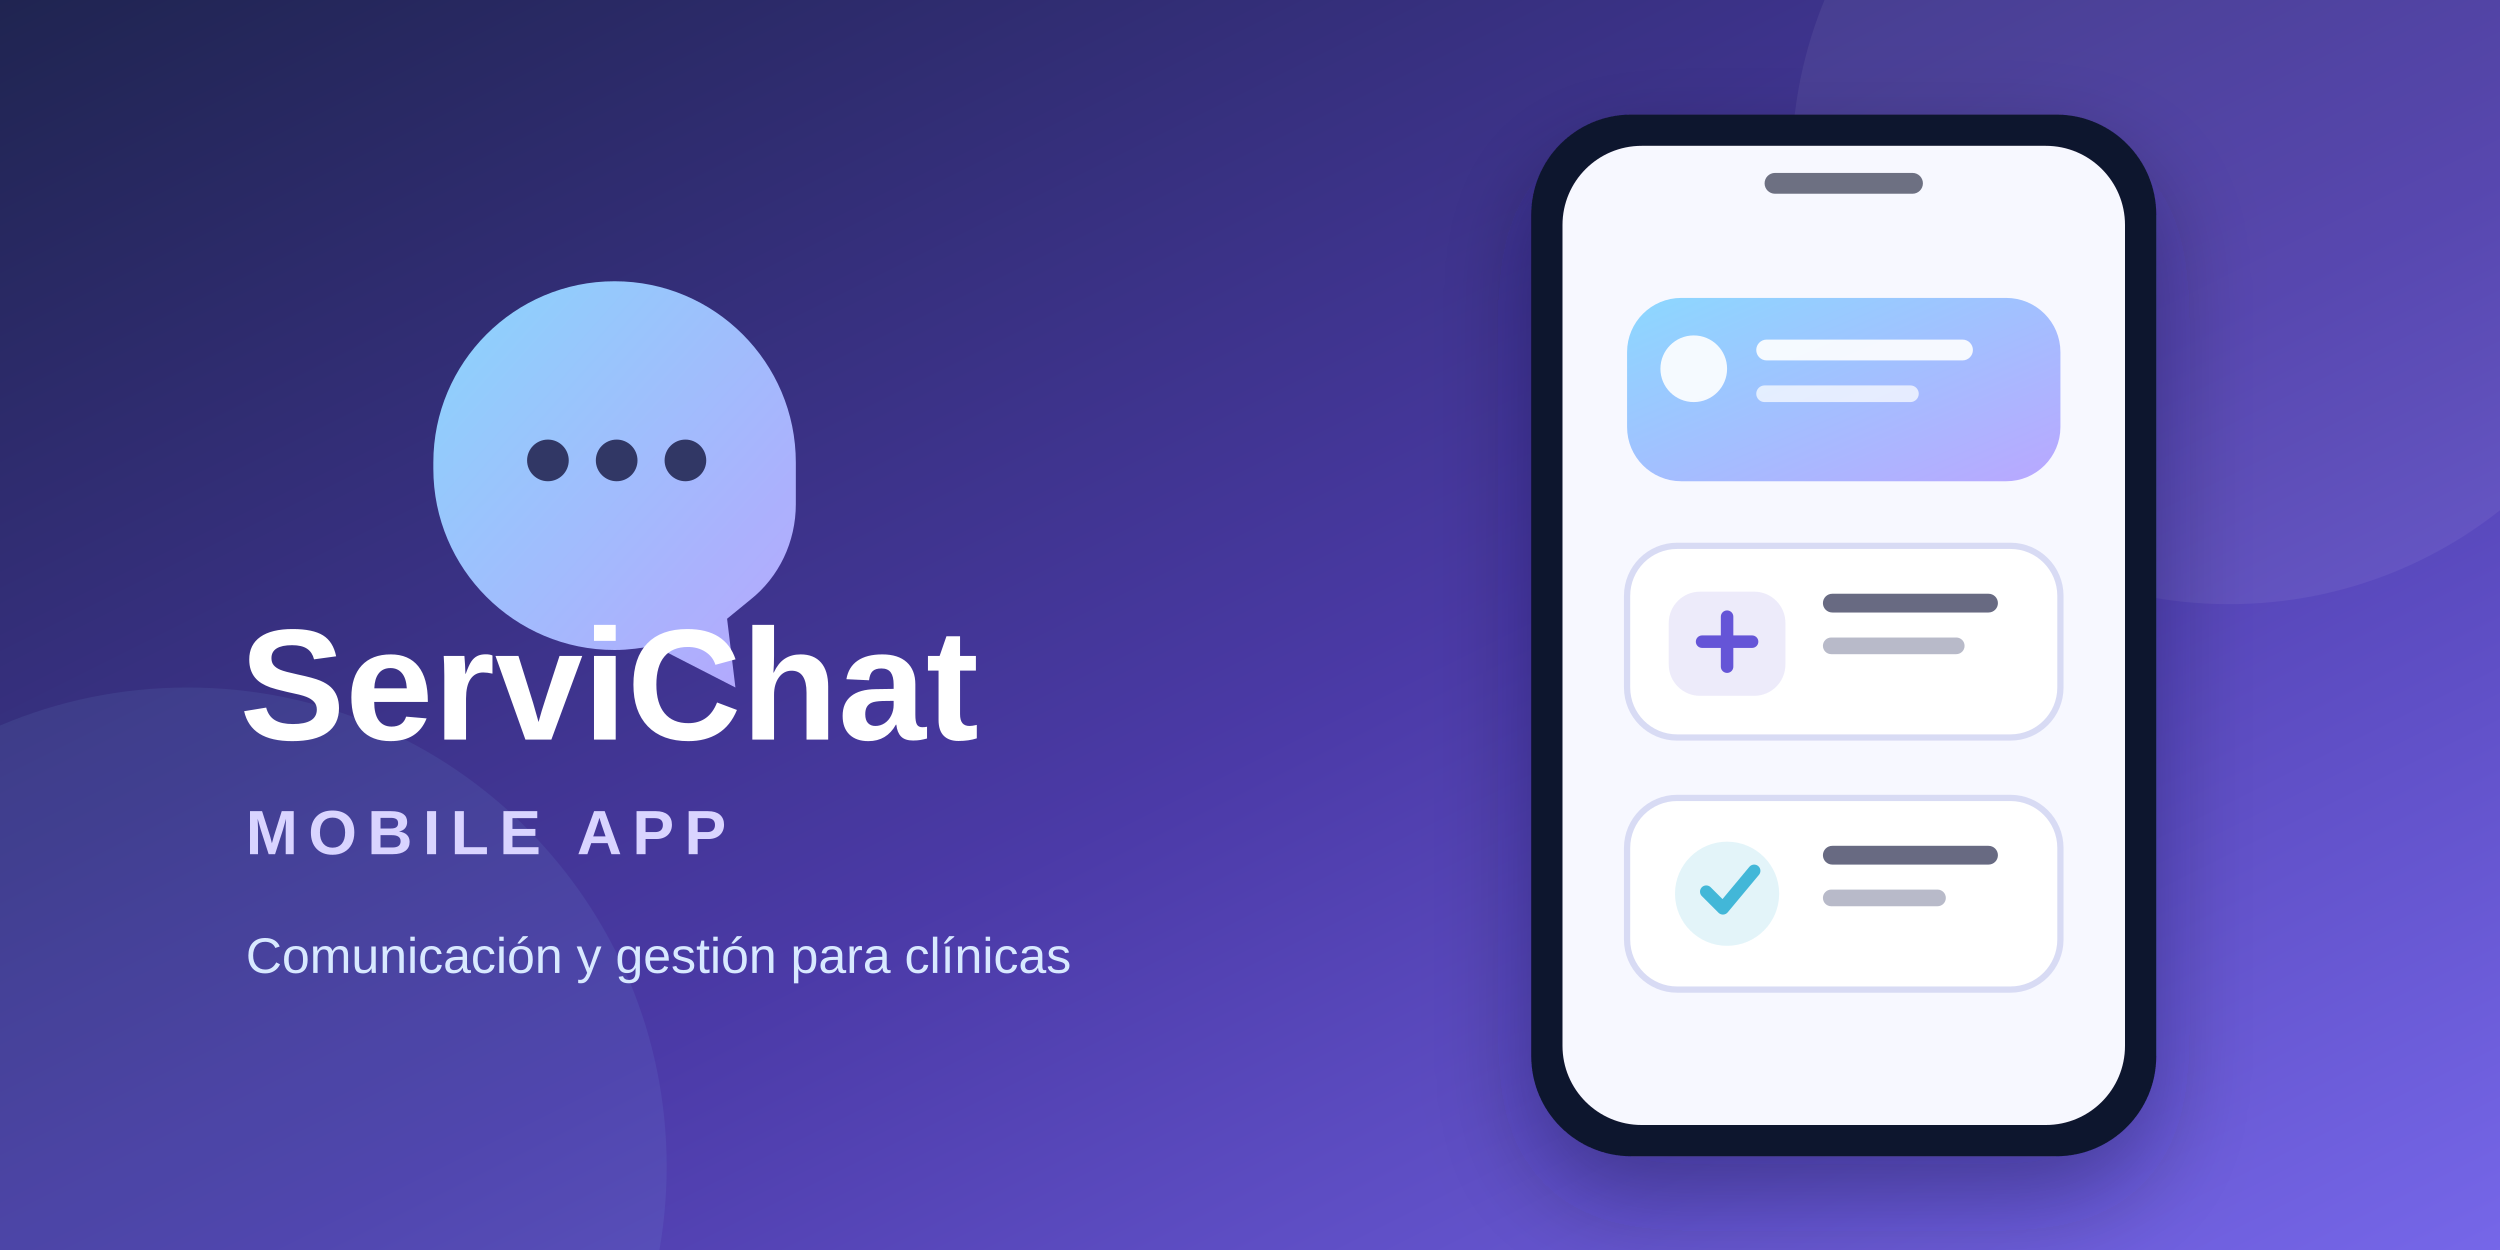
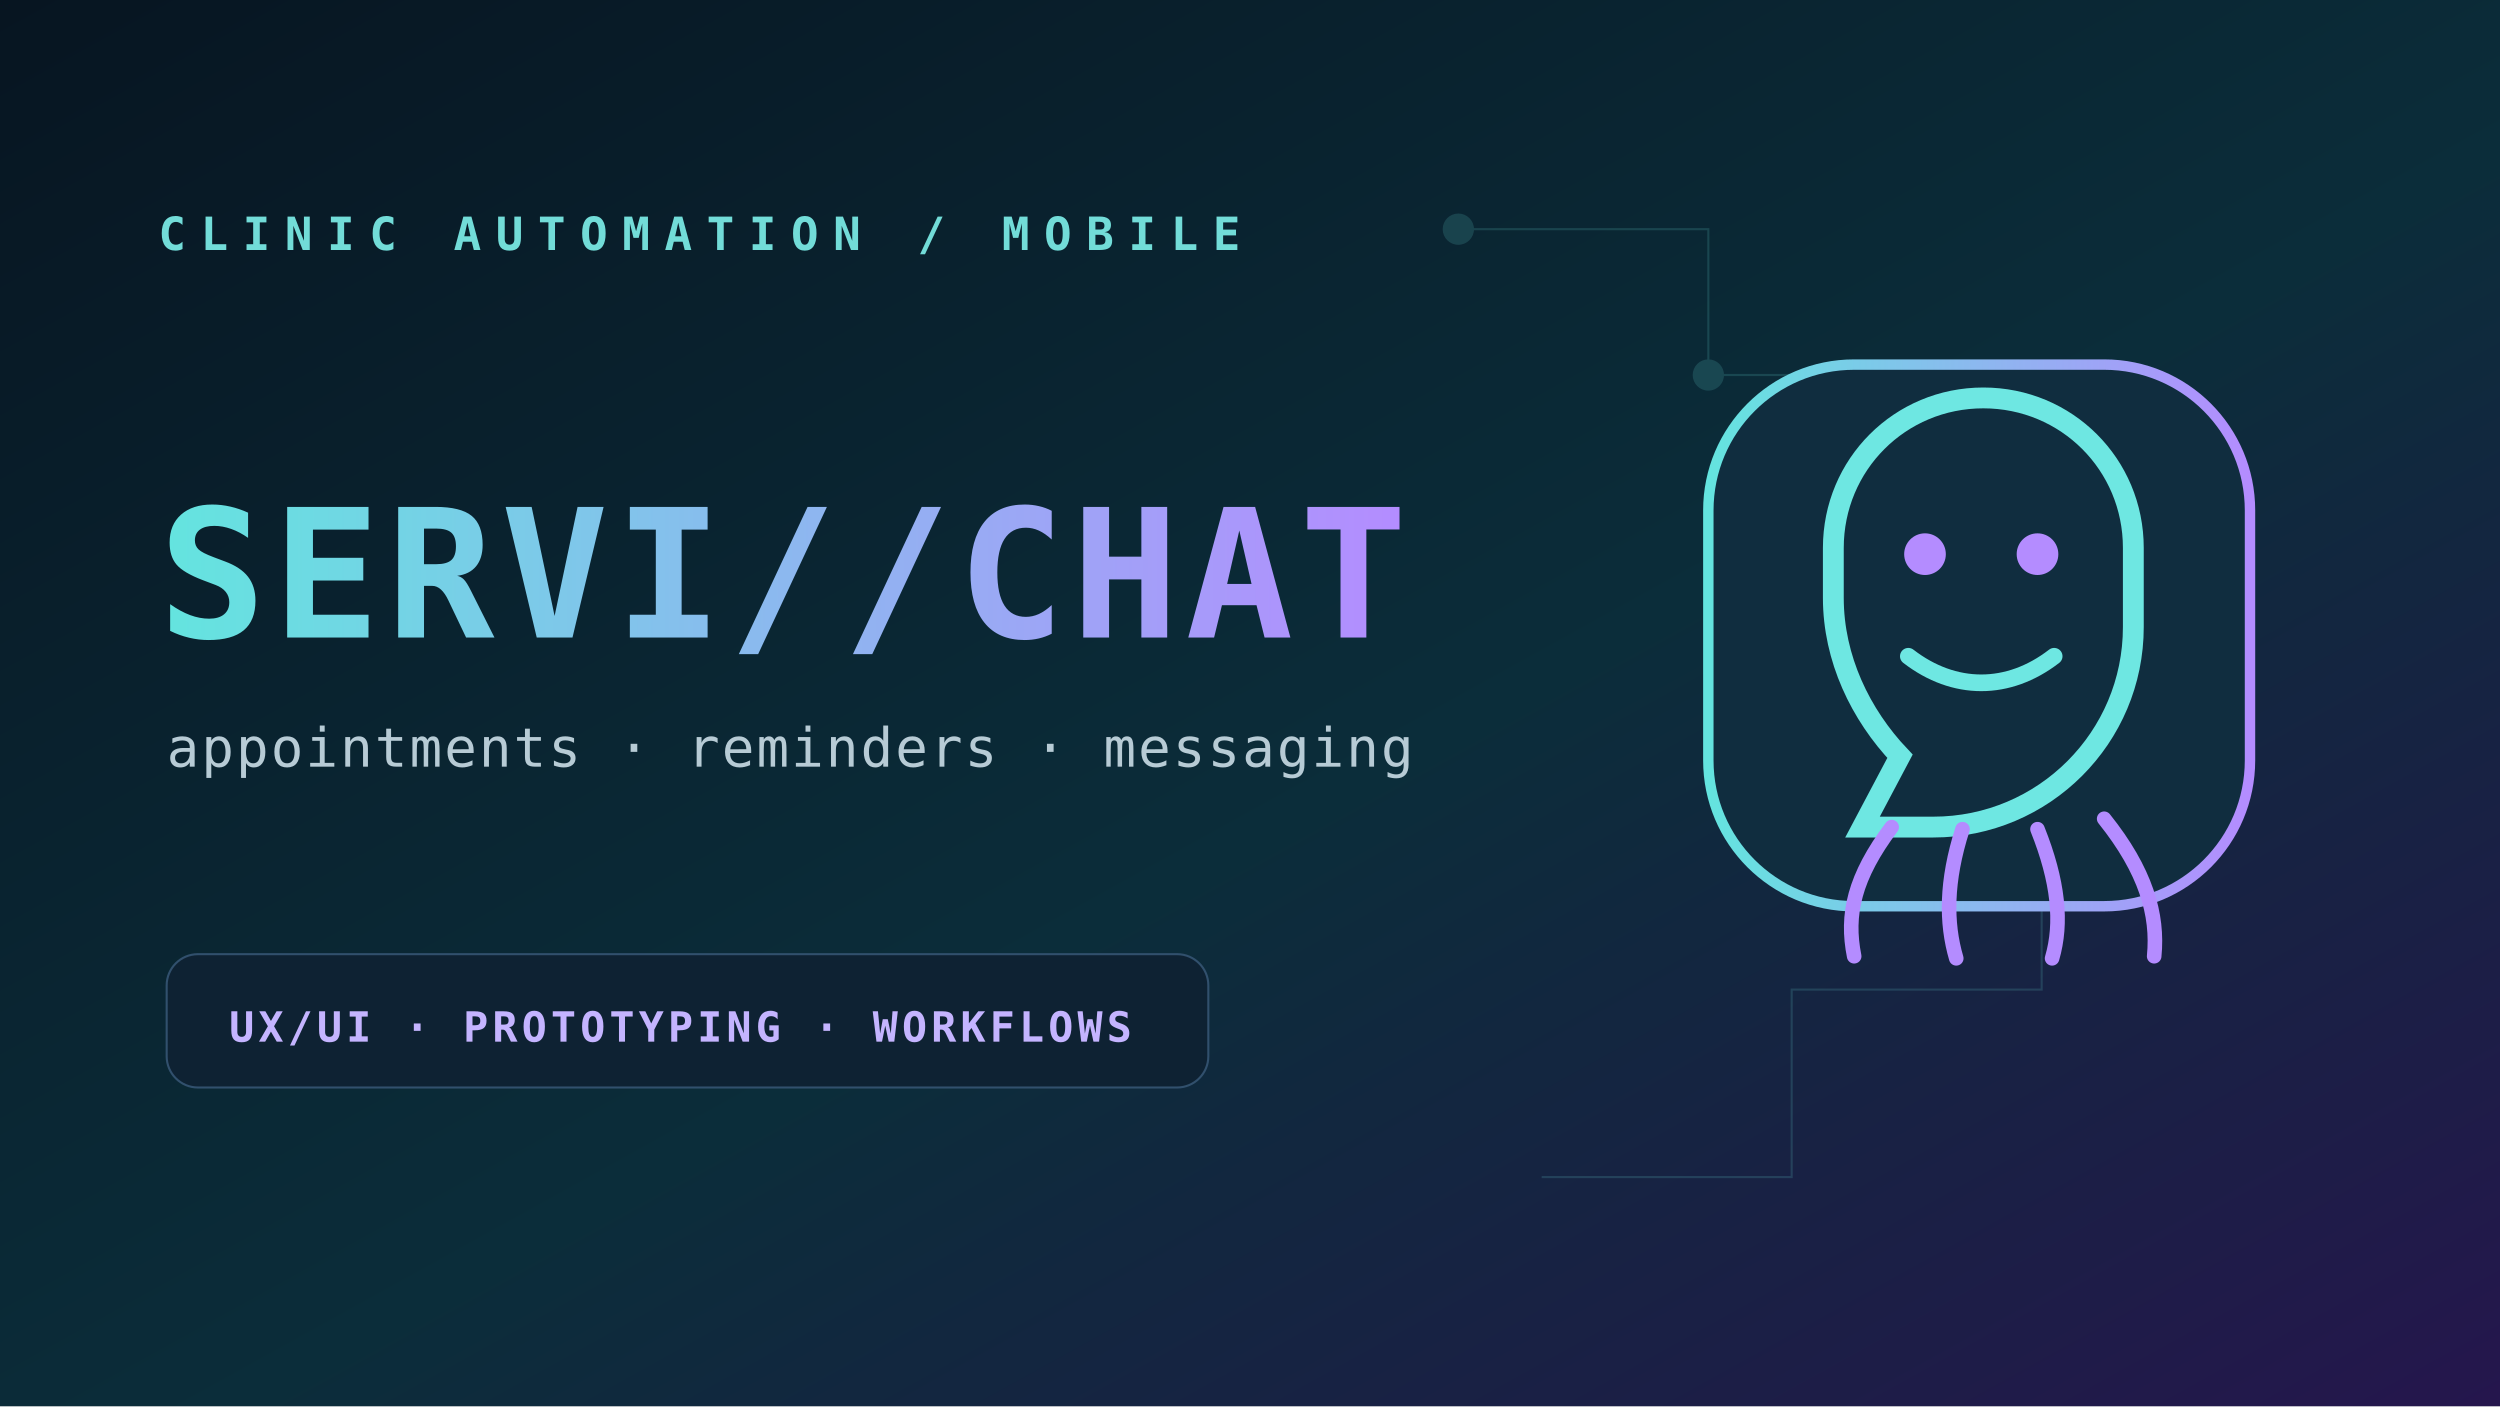
- <svg xmlns="http://www.w3.org/2000/svg" viewBox="0 0 1200 600" role="img" aria-labelledby="title desc">
+ <svg xmlns="http://www.w3.org/2000/svg" viewBox="0 0 1200 675">
  <defs>
-     <linearGradient id="bg" x1="0" y1="0" x2="1" y2="1">
-       <stop offset="0" stop-color="#1F2450" />
-       <stop offset="0.55" stop-color="#4B3AA7" />
-       <stop offset="1" stop-color="#7667E9" />
+     <linearGradient id="bg" x1="0" x2="1" y1="0" y2="1">
+       <stop stop-color="#071521" />
+       <stop offset=".55" stop-color="#0b2d3a" />
+       <stop offset="1" stop-color="#25164d" />
    </linearGradient>
-     <linearGradient id="bubble" x1="0" y1="0" x2="1" y2="1">
-       <stop offset="0" stop-color="#8CD8FF" />
-       <stop offset="1" stop-color="#B9A7FF" />
+     <linearGradient id="neon" x1="0" x2="1">
+       <stop stop-color="#64e4df" />
+       <stop offset="1" stop-color="#b48cff" />
    </linearGradient>
-     <filter id="shadow" x="-40%" y="-40%" width="180%" height="180%">
-       <feDropShadow dx="0" dy="20" stdDeviation="24" flood-color="#0D102C" flood-opacity="0.35" />
-     </filter>
  </defs>
-   <rect width="1200" height="600" fill="url(#bg)" />
-   <circle cx="1070" cy="80" r="210" fill="#FFFFFF" opacity="0.06" />
-   <circle cx="90" cy="560" r="230" fill="#8CD8FF" opacity="0.08" />
-   <g filter="url(#shadow)" transform="translate(735 55)">
-     <rect x="0" y="0" width="300" height="500" rx="48" fill="#11162F" />
-     <rect x="15" y="15" width="270" height="470" rx="38" fill="#F7F8FF" />
-     <rect x="112" y="28" width="76" height="10" rx="5" fill="#11162F" opacity="0.6" />
-     <rect x="46" y="88" width="208" height="88" rx="26" fill="url(#bubble)" />
-     <circle cx="78" cy="122" r="16" fill="#FFFFFF" opacity="0.9" />
-     <rect x="108" y="108" width="104" height="10" rx="5" fill="#FFFFFF" opacity="0.9" />
-     <rect x="108" y="130" width="78" height="8" rx="4" fill="#FFFFFF" opacity="0.72" />
-     <rect x="46" y="207" width="208" height="92" rx="24" fill="#FFFFFF" stroke="#D8DBF4" stroke-width="3" />
-     <rect x="66" y="229" width="56" height="50" rx="15" fill="#6555D7" opacity="0.12" />
-     <path d="M82 253h24M94 241v24" stroke="#6555D7" stroke-width="6" stroke-linecap="round" />
-     <rect x="140" y="230" width="84" height="9" rx="4.5" fill="#343858" opacity="0.75" />
-     <rect x="140" y="251" width="68" height="8" rx="4" fill="#7E829D" opacity="0.55" />
-     <rect x="46" y="328" width="208" height="92" rx="24" fill="#FFFFFF" stroke="#D8DBF4" stroke-width="3" />
-     <circle cx="94" cy="374" r="25" fill="#42B7D8" opacity="0.15" />
-     <path d="M84 373l8 8 15-18" fill="none" stroke="#42B7D8" stroke-width="6" stroke-linecap="round" stroke-linejoin="round" />
-     <rect x="140" y="351" width="84" height="9" rx="4.5" fill="#343858" opacity="0.75" />
-     <rect x="140" y="372" width="59" height="8" rx="4" fill="#7E829D" opacity="0.55" />
+   <rect width="1200" height="675" fill="url(#bg)" />
+   <g opacity=".16" stroke="#6ee7e2" fill="none">
+     <path d="M700 110h120v70h110v95h120v90h-70v110h-120v90H740" />
+     <circle cx="700" cy="110" r="7" fill="#6ee7e2" />
+     <circle cx="820" cy="180" r="7" fill="#6ee7e2" />
+     <circle cx="930" cy="275" r="7" fill="#6ee7e2" />
+     <circle cx="1050" cy="365" r="7" fill="#6ee7e2" />
  </g>
-   <g transform="translate(120 132)">
-     <path d="M88 90c0-48 39-87 87-87s87 39 87 87v20c0 18-8 35-22 46l-11 9 4 33-39-20c-6 1-12 2-19 2-48 0-87-39-87-87Z" fill="url(#bubble)" opacity="0.98" />
-     <circle cx="143" cy="89" r="10" fill="#313765" />
-     <circle cx="176" cy="89" r="10" fill="#313765" />
-     <circle cx="209" cy="89" r="10" fill="#313765" />
+   <g transform="translate(820 175)">
+     <rect x="0" y="0" width="260" height="260" rx="70" fill="#102d3f" stroke="url(#neon)" stroke-width="5" />
+     <path d="M60 88c0-40 32-72 72-72s72 32 72 72v38c0 53-43 96-96 96H74l18-34C73 168 60 141 60 112Z" fill="none" stroke="#6ee7e2" stroke-width="10" />
+     <circle cx="104" cy="91" r="10" fill="#b48cff" />
+     <circle cx="158" cy="91" r="10" fill="#b48cff" />
+     <path d="M96 140c22 17 48 17 70 0" fill="none" stroke="#6ee7e2" stroke-width="8" stroke-linecap="round" />
+     <path d="M88 222c-18 24-22 42-18 62M122 223c-8 25-8 45-3 62M158 223c10 25 12 45 7 62M190 218c20 25 26 46 24 66" fill="none" stroke="#b48cff" stroke-width="7" stroke-linecap="round" />
  </g>
-   <text x="115" y="355" fill="#FFFFFF" font-family="Montserrat, Arial, sans-serif" font-size="76" font-weight="700">ServiChat</text>
-   <text x="118" y="410" fill="#D9D4FF" font-family="Montserrat, Arial, sans-serif" font-size="30" font-weight="600" letter-spacing="5">MOBILE APP</text>
-   <text x="118" y="467" fill="#D8E9FF" font-family="Montserrat, Arial, sans-serif" font-size="24">Comunicación y gestión para clínicas</text>
+   <text x="76" y="120" fill="#72dcd8" font-family="ui-monospace, SFMono-Regular, Menlo, monospace" font-size="22" font-weight="700" letter-spacing="7">CLINIC AUTOMATION / MOBILE</text>
+   <text x="76" y="306" fill="url(#neon)" font-family="ui-monospace, SFMono-Regular, Menlo, monospace" font-size="86" font-weight="800" letter-spacing="3">SERVI//CHAT</text>
+   <text x="80" y="368" fill="#b7cbd5" font-family="ui-monospace, SFMono-Regular, Menlo, monospace" font-size="26" letter-spacing="1">appointments · reminders · messaging</text>
+   <rect x="80" y="458" width="500" height="64" rx="15" fill="#0e2233" stroke="#31506d" />
+   <text x="110" y="500" fill="#c4b4ff" font-family="ui-monospace, SFMono-Regular, Menlo, monospace" font-size="20" font-weight="700" letter-spacing="2">UX/UI · PROTOTYPING · WORKFLOWS</text>
</svg>
